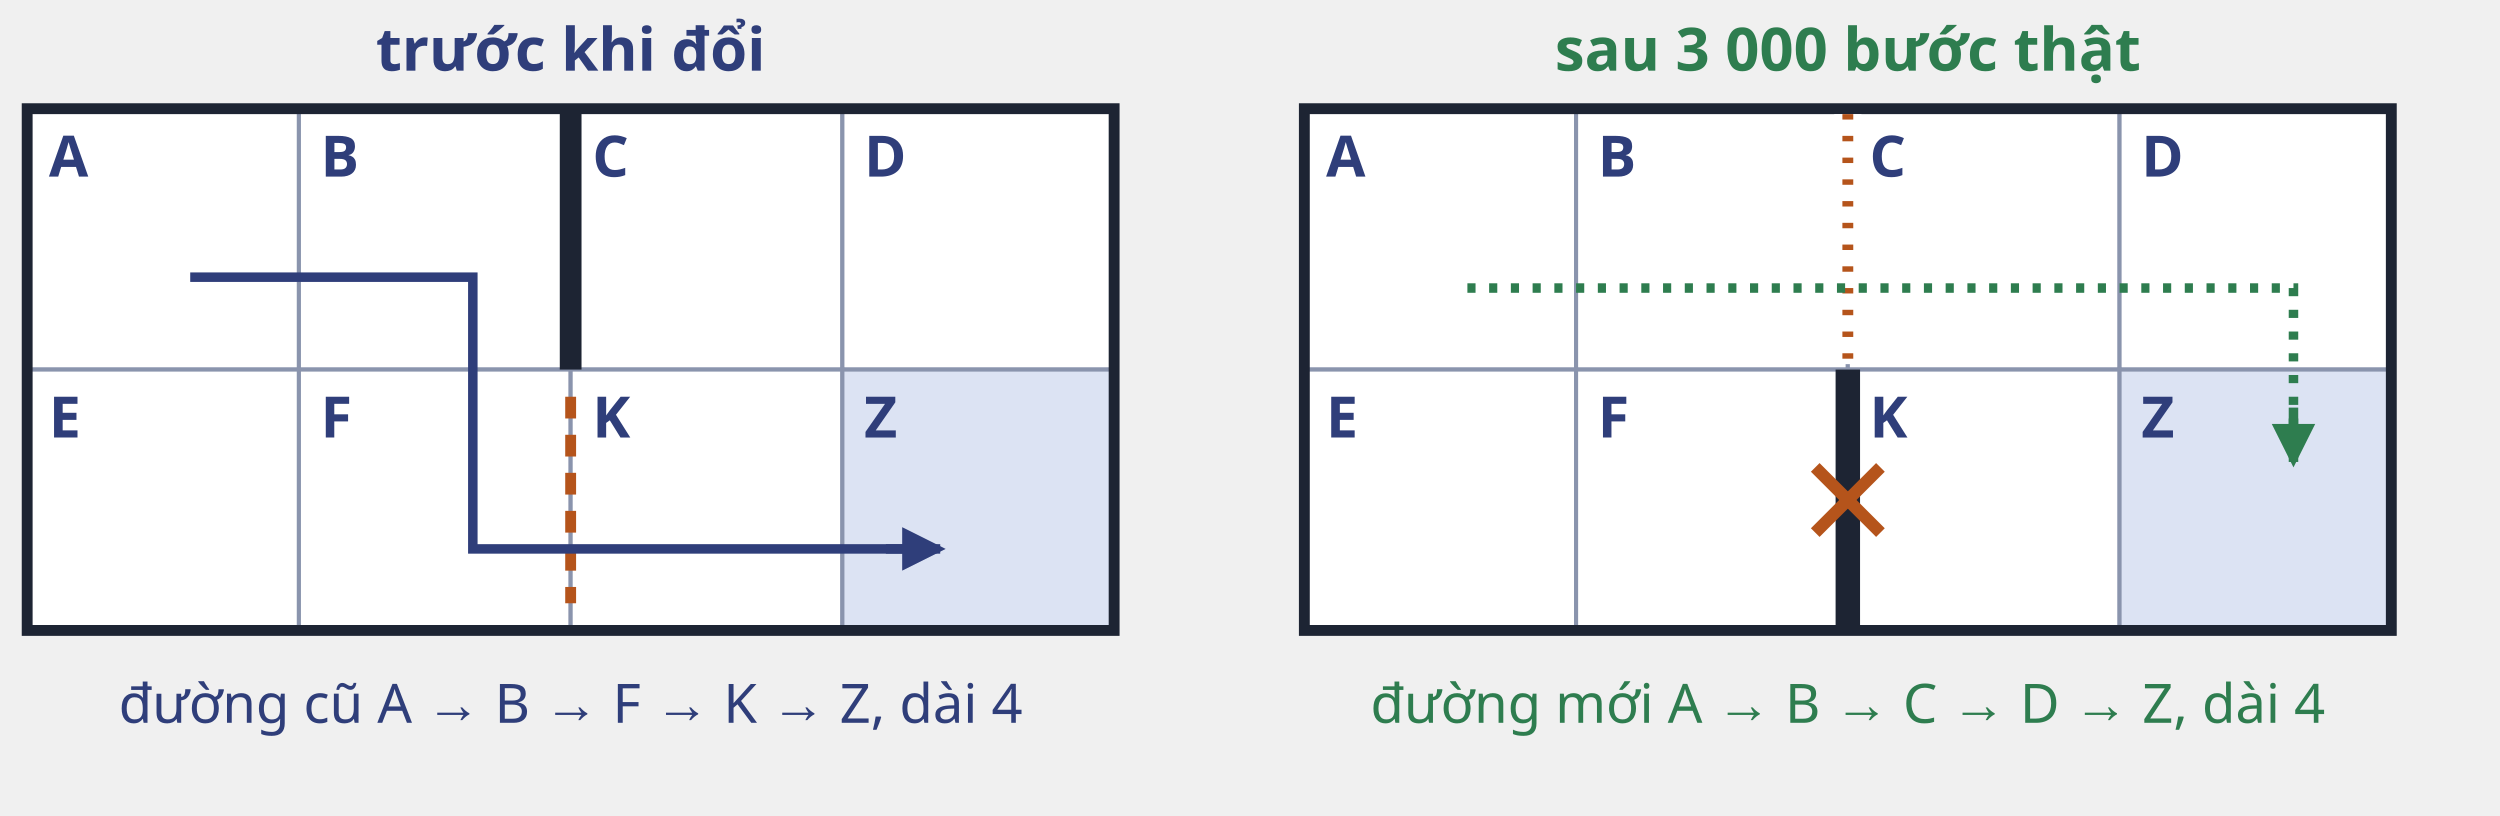
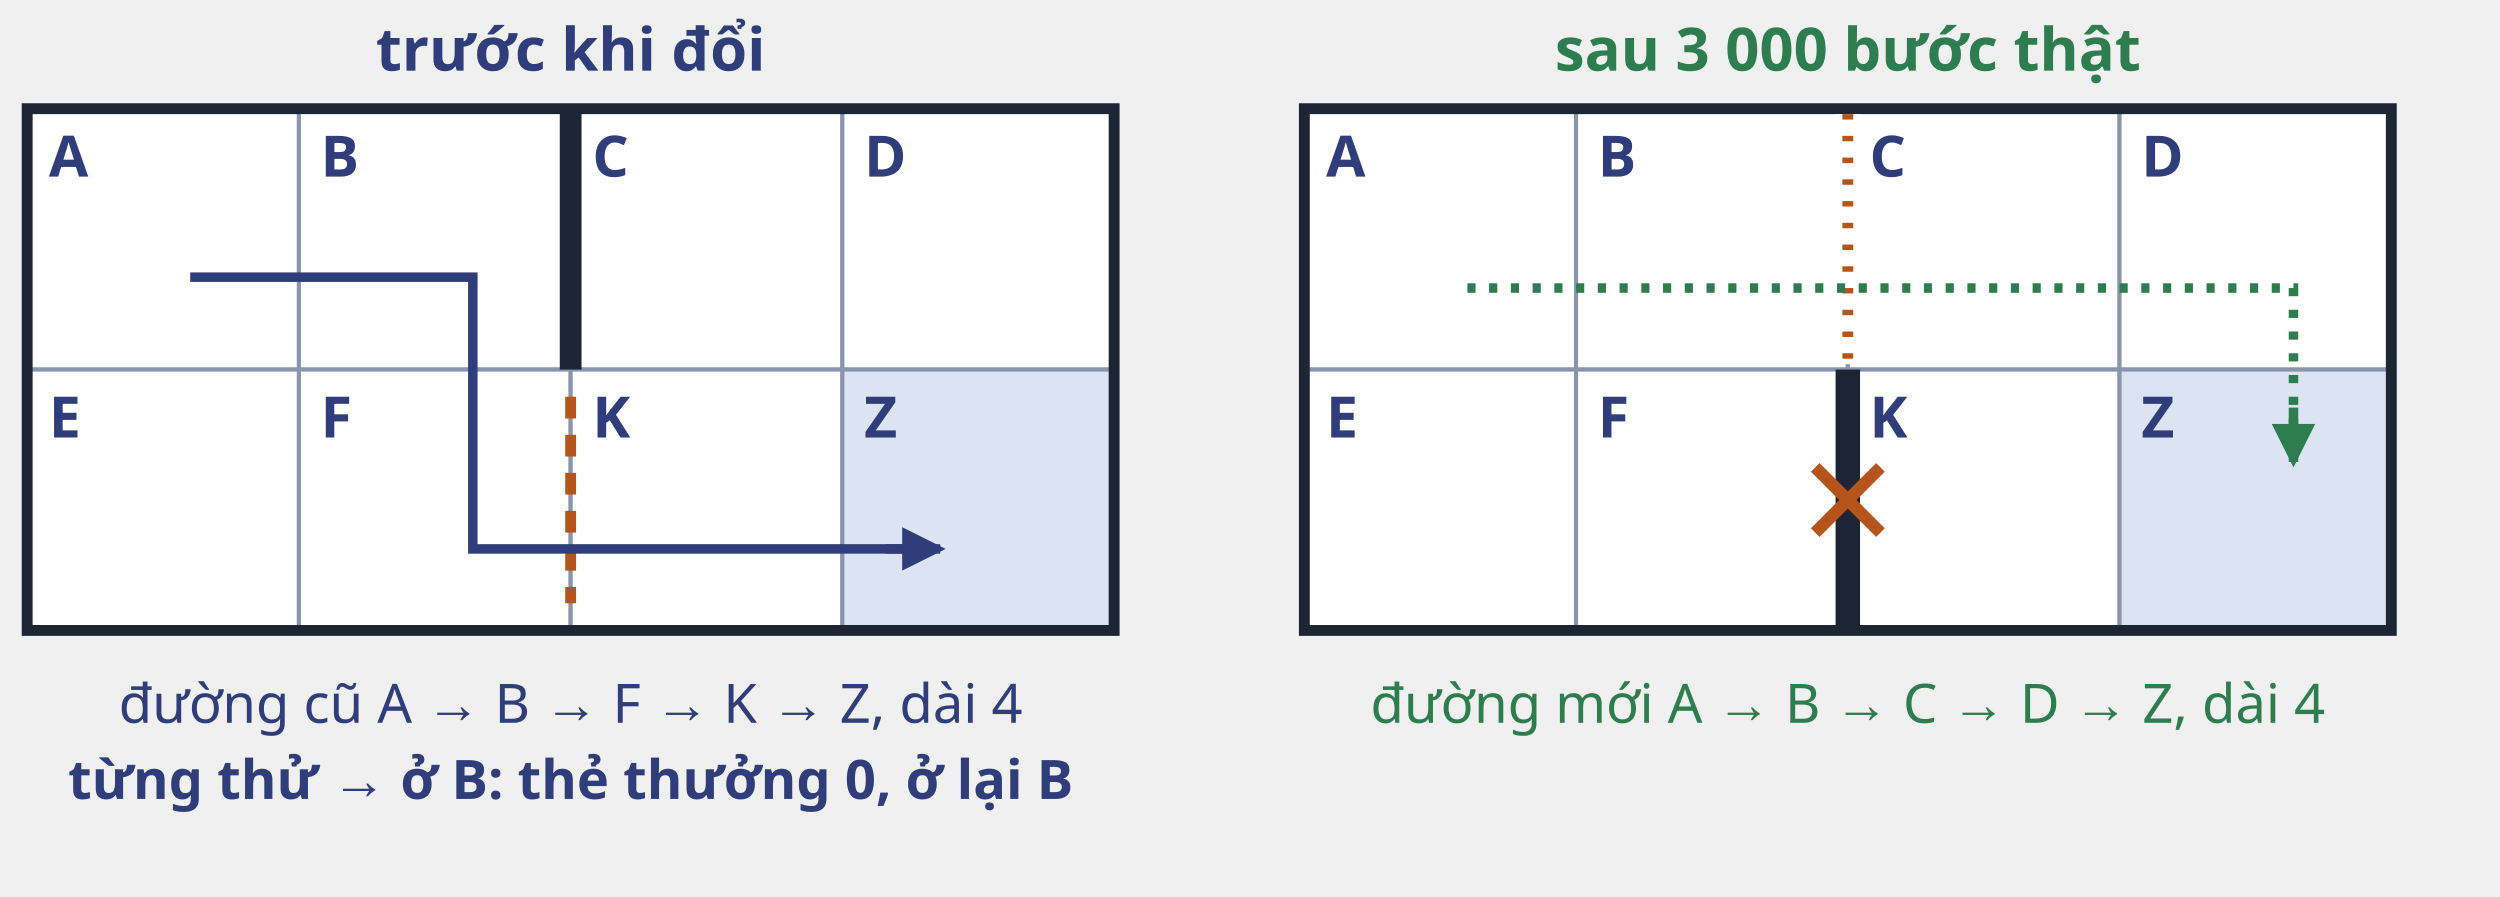
- <svg xmlns="http://www.w3.org/2000/svg" viewBox="0 0 920 300" width="920" height="300" role="img" aria-labelledby="t d" font-family="'Source Sans 3','Source Sans Pro','Noto Sans',Arial,sans-serif" fill="#1d2433">
+ <svg xmlns="http://www.w3.org/2000/svg" viewBox="0 0 920 330" width="920" height="330" role="img" aria-labelledby="t d" font-family="'Source Sans 3','Source Sans Pro','Noto Sans',Arial,sans-serif" fill="#1d2433">
  <defs>
    <marker id="ar" markerUnits="userSpaceOnUse" markerWidth="16" markerHeight="16" refX="14" refY="8" orient="auto">
      <path d="M0,0 L16,8 L0,16 Z" fill="#2F3E7A" />
    </marker>
    <marker id="ao" markerUnits="userSpaceOnUse" markerWidth="16" markerHeight="16" refX="14" refY="8" orient="auto">
      <path d="M0,0 L16,8 L0,16 Z" fill="#B5541B" />
    </marker>
    <marker id="ars" markerUnits="userSpaceOnUse" markerWidth="16" markerHeight="16" refX="14" refY="8" orient="auto-start-reverse">
      <path d="M0,0 L16,8 L0,16 Z" fill="#2F3E7A" />
    </marker>
    <marker id="aos" markerUnits="userSpaceOnUse" markerWidth="16" markerHeight="16" refX="14" refY="8" orient="auto-start-reverse">
      <path d="M0,0 L16,8 L0,16 Z" fill="#B5541B" />
    </marker>
    <marker id="ag" markerUnits="userSpaceOnUse" markerWidth="16" markerHeight="16" refX="14" refY="8" orient="auto">
      <path d="M0,0 L16,8 L0,16 Z" fill="#2E7D4F" />
    </marker>
    <marker id="ags" markerUnits="userSpaceOnUse" markerWidth="16" markerHeight="16" refX="14" refY="8" orient="auto-start-reverse">
      <path d="M0,0 L16,8 L0,16 Z" fill="#2E7D4F" />
    </marker>
    <marker id="ax" markerUnits="userSpaceOnUse" markerWidth="16" markerHeight="16" refX="14" refY="8" orient="auto">
      <path d="M0,0 L16,8 L0,16 Z" fill="#6B7280" />
    </marker>
    <marker id="axs" markerUnits="userSpaceOnUse" markerWidth="16" markerHeight="16" refX="14" refY="8" orient="auto-start-reverse">
      <path d="M0,0 L16,8 L0,16 Z" fill="#6B7280" />
    </marker>
    <marker id="ak" markerUnits="userSpaceOnUse" markerWidth="16" markerHeight="16" refX="14" refY="8" orient="auto">
      <path d="M0,0 L16,8 L0,16 Z" fill="#1d2433" />
    </marker>
    <marker id="aks" markerUnits="userSpaceOnUse" markerWidth="16" markerHeight="16" refX="14" refY="8" orient="auto-start-reverse">
      <path d="M0,0 L16,8 L0,16 Z" fill="#1d2433" />
    </marker>
    <pattern id="van" patternUnits="userSpaceOnUse" width="10" height="10" patternTransform="rotate(45)">
      <rect width="10" height="10" fill="#FFFFFF" />
      <line x1="0" y1="0" x2="0" y2="10" stroke="#2F3E7A" stroke-width="3.5" />
    </pattern>
    <pattern id="vano" patternUnits="userSpaceOnUse" width="10" height="10" patternTransform="rotate(45)">
      <rect width="10" height="10" fill="#FFFFFF" />
      <line x1="0" y1="0" x2="0" y2="10" stroke="#B5541B" stroke-width="3.5" />
    </pattern>
    <pattern id="vanx" patternUnits="userSpaceOnUse" width="10" height="10" patternTransform="rotate(45)">
      <rect width="10" height="10" fill="#FFFFFF" />
      <line x1="0" y1="0" x2="0" y2="10" stroke="#6B7280" stroke-width="3.5" />
    </pattern>
  </defs>
  <text x="210" y="26" font-size="22" text-anchor="middle" font-weight="bold" fill="#2F3E7A">trước khi đổi</text>
  <rect x="10" y="40" width="100" height="96" rx="0" fill="#FFFFFF" stroke="#8A94AD" stroke-width="1.5" />
  <text x="18" y="65" font-size="21" text-anchor="start" font-weight="bold" fill="#2F3E7A">A</text>
  <rect x="110" y="40" width="100" height="96" rx="0" fill="#FFFFFF" stroke="#8A94AD" stroke-width="1.5" />
  <text x="118" y="65" font-size="21" text-anchor="start" font-weight="bold" fill="#2F3E7A">B</text>
  <rect x="210" y="40" width="100" height="96" rx="0" fill="#FFFFFF" stroke="#8A94AD" stroke-width="1.5" />
  <text x="218" y="65" font-size="21" text-anchor="start" font-weight="bold" fill="#2F3E7A">C</text>
  <rect x="310" y="40" width="100" height="96" rx="0" fill="#FFFFFF" stroke="#8A94AD" stroke-width="1.5" />
  <text x="318" y="65" font-size="21" text-anchor="start" font-weight="bold" fill="#2F3E7A">D</text>
  <rect x="10" y="136" width="100" height="96" rx="0" fill="#FFFFFF" stroke="#8A94AD" stroke-width="1.5" />
  <text x="18" y="161" font-size="21" text-anchor="start" font-weight="bold" fill="#2F3E7A">E</text>
  <rect x="110" y="136" width="100" height="96" rx="0" fill="#FFFFFF" stroke="#8A94AD" stroke-width="1.5" />
  <text x="118" y="161" font-size="21" text-anchor="start" font-weight="bold" fill="#2F3E7A">F</text>
  <rect x="210" y="136" width="100" height="96" rx="0" fill="#FFFFFF" stroke="#8A94AD" stroke-width="1.5" />
  <text x="218" y="161" font-size="21" text-anchor="start" font-weight="bold" fill="#2F3E7A">K</text>
  <rect x="310" y="136" width="100" height="96" rx="0" fill="#DCE3F3" stroke="#8A94AD" stroke-width="1.5" />
  <text x="318" y="161" font-size="21" text-anchor="start" font-weight="bold" fill="#2F3E7A">Z</text>
  <rect x="10" y="40" width="400" height="192" fill="none" stroke="#1d2433" stroke-width="4" />
  <line x1="210" y1="40" x2="210" y2="136" stroke="#1d2433" stroke-width="8" />
  <line x1="210" y1="146" x2="210" y2="222" stroke="#B5541B" stroke-width="4" stroke-dasharray="8 6" />
  <polyline points="70.0,102.0 174.0,102.0 174.0,202.0 338.0,202.0" fill="none" stroke="#2F3E7A" stroke-width="3.5" />
  <line x1="326.0" y1="202.0" x2="346.0" y2="202.0" stroke="#2F3E7A" stroke-width="3.5" marker-end="url(#ar)" />
  <text x="210" y="266" font-size="20" text-anchor="middle" font-weight="normal" fill="#2F3E7A">đường cũ A → B → F → K → Z, dài 4</text>
+   <text x="210" y="294" font-size="20" text-anchor="middle" font-weight="bold" fill="#2F3E7A">từng thử → ở B: thẻ thưởng 0, ở lại B</text>
  <text x="680" y="26" font-size="22" text-anchor="middle" font-weight="bold" fill="#2E7D4F">sau 3 000 bước thật</text>
  <rect x="480" y="40" width="100" height="96" rx="0" fill="#FFFFFF" stroke="#8A94AD" stroke-width="1.5" />
  <text x="488" y="65" font-size="21" text-anchor="start" font-weight="bold" fill="#2F3E7A">A</text>
  <rect x="580" y="40" width="100" height="96" rx="0" fill="#FFFFFF" stroke="#8A94AD" stroke-width="1.5" />
  <text x="588" y="65" font-size="21" text-anchor="start" font-weight="bold" fill="#2F3E7A">B</text>
  <rect x="680" y="40" width="100" height="96" rx="0" fill="#FFFFFF" stroke="#8A94AD" stroke-width="1.5" />
  <text x="688" y="65" font-size="21" text-anchor="start" font-weight="bold" fill="#2F3E7A">C</text>
  <rect x="780" y="40" width="100" height="96" rx="0" fill="#FFFFFF" stroke="#8A94AD" stroke-width="1.5" />
  <text x="788" y="65" font-size="21" text-anchor="start" font-weight="bold" fill="#2F3E7A">D</text>
  <rect x="480" y="136" width="100" height="96" rx="0" fill="#FFFFFF" stroke="#8A94AD" stroke-width="1.5" />
  <text x="488" y="161" font-size="21" text-anchor="start" font-weight="bold" fill="#2F3E7A">E</text>
  <rect x="580" y="136" width="100" height="96" rx="0" fill="#FFFFFF" stroke="#8A94AD" stroke-width="1.5" />
  <text x="588" y="161" font-size="21" text-anchor="start" font-weight="bold" fill="#2F3E7A">F</text>
  <rect x="680" y="136" width="100" height="96" rx="0" fill="#FFFFFF" stroke="#8A94AD" stroke-width="1.5" />
  <text x="688" y="161" font-size="21" text-anchor="start" font-weight="bold" fill="#2F3E7A">K</text>
  <rect x="780" y="136" width="100" height="96" rx="0" fill="#DCE3F3" stroke="#8A94AD" stroke-width="1.5" />
  <text x="788" y="161" font-size="21" text-anchor="start" font-weight="bold" fill="#2F3E7A">Z</text>
  <rect x="480" y="40" width="400" height="192" fill="none" stroke="#1d2433" stroke-width="4" />
  <rect x="675" y="42" width="10" height="92" rx="0" fill="#FFFFFF" stroke="none" stroke-width="2.5" />
  <line x1="680" y1="42" x2="680" y2="134" stroke="#B5541B" stroke-width="4" stroke-dasharray="2 6" />
  <line x1="680" y1="136" x2="680" y2="232" stroke="#1d2433" stroke-width="9" />
  <line x1="668" y1="172.0" x2="692" y2="196.0" stroke="#B5541B" stroke-width="4.5" />
  <line x1="668" y1="196.0" x2="692" y2="172.0" stroke="#B5541B" stroke-width="4.5" />
  <polyline points="540.0,106.0 844.0,106.0 844.0,162.0" fill="none" stroke="#2E7D4F" stroke-width="3.5" stroke-dasharray="3 5" />
  <line x1="844.0" y1="150.0" x2="844.0" y2="170.0" stroke="#2E7D4F" stroke-width="3.5" marker-end="url(#ag)" />
  <text x="680" y="266" font-size="20" text-anchor="middle" font-weight="normal" fill="#2E7D4F">đường mới A → B → C → D → Z, dài 4</text>
</svg>
